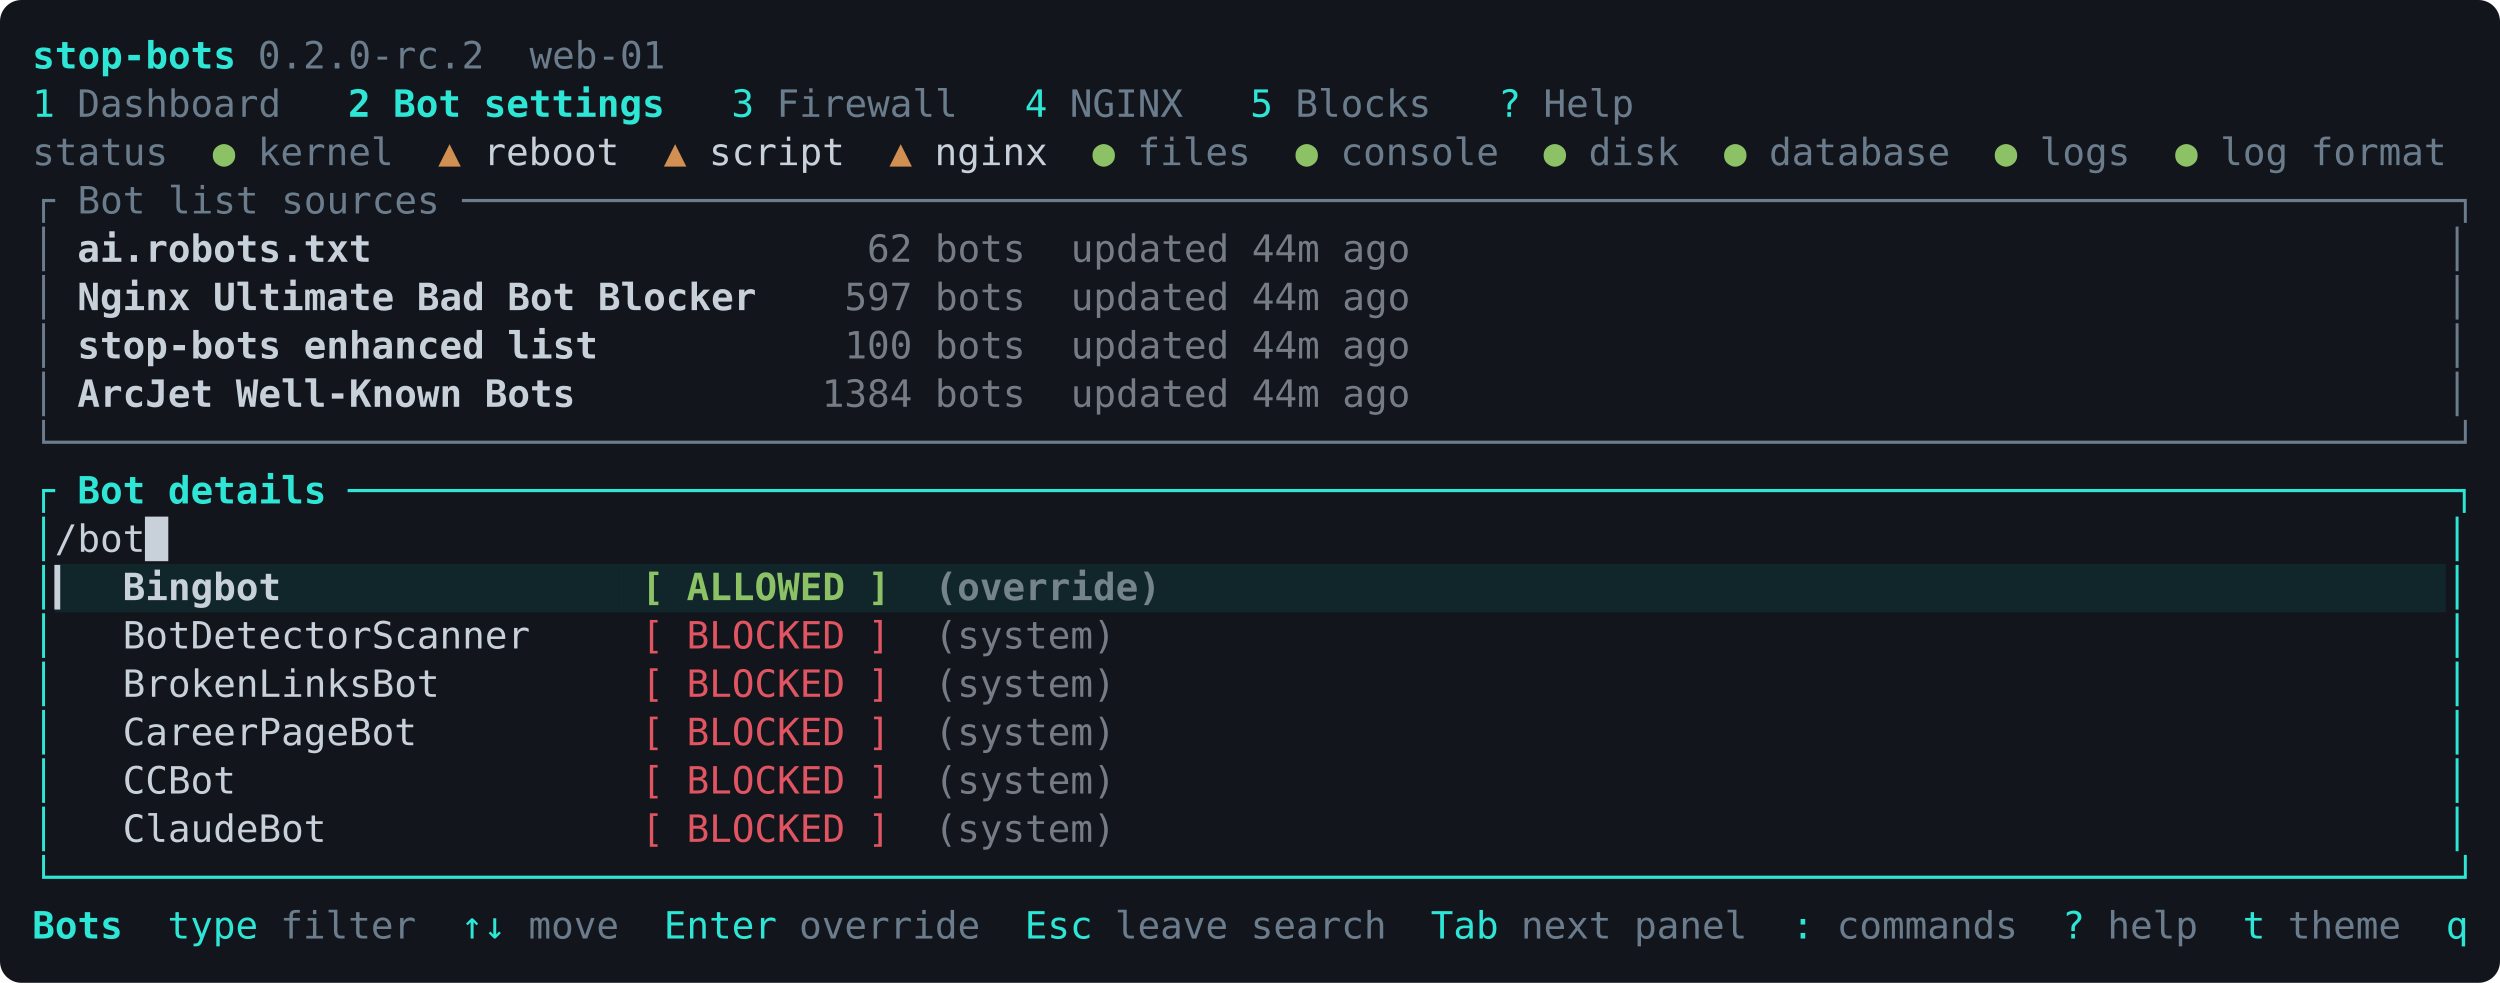
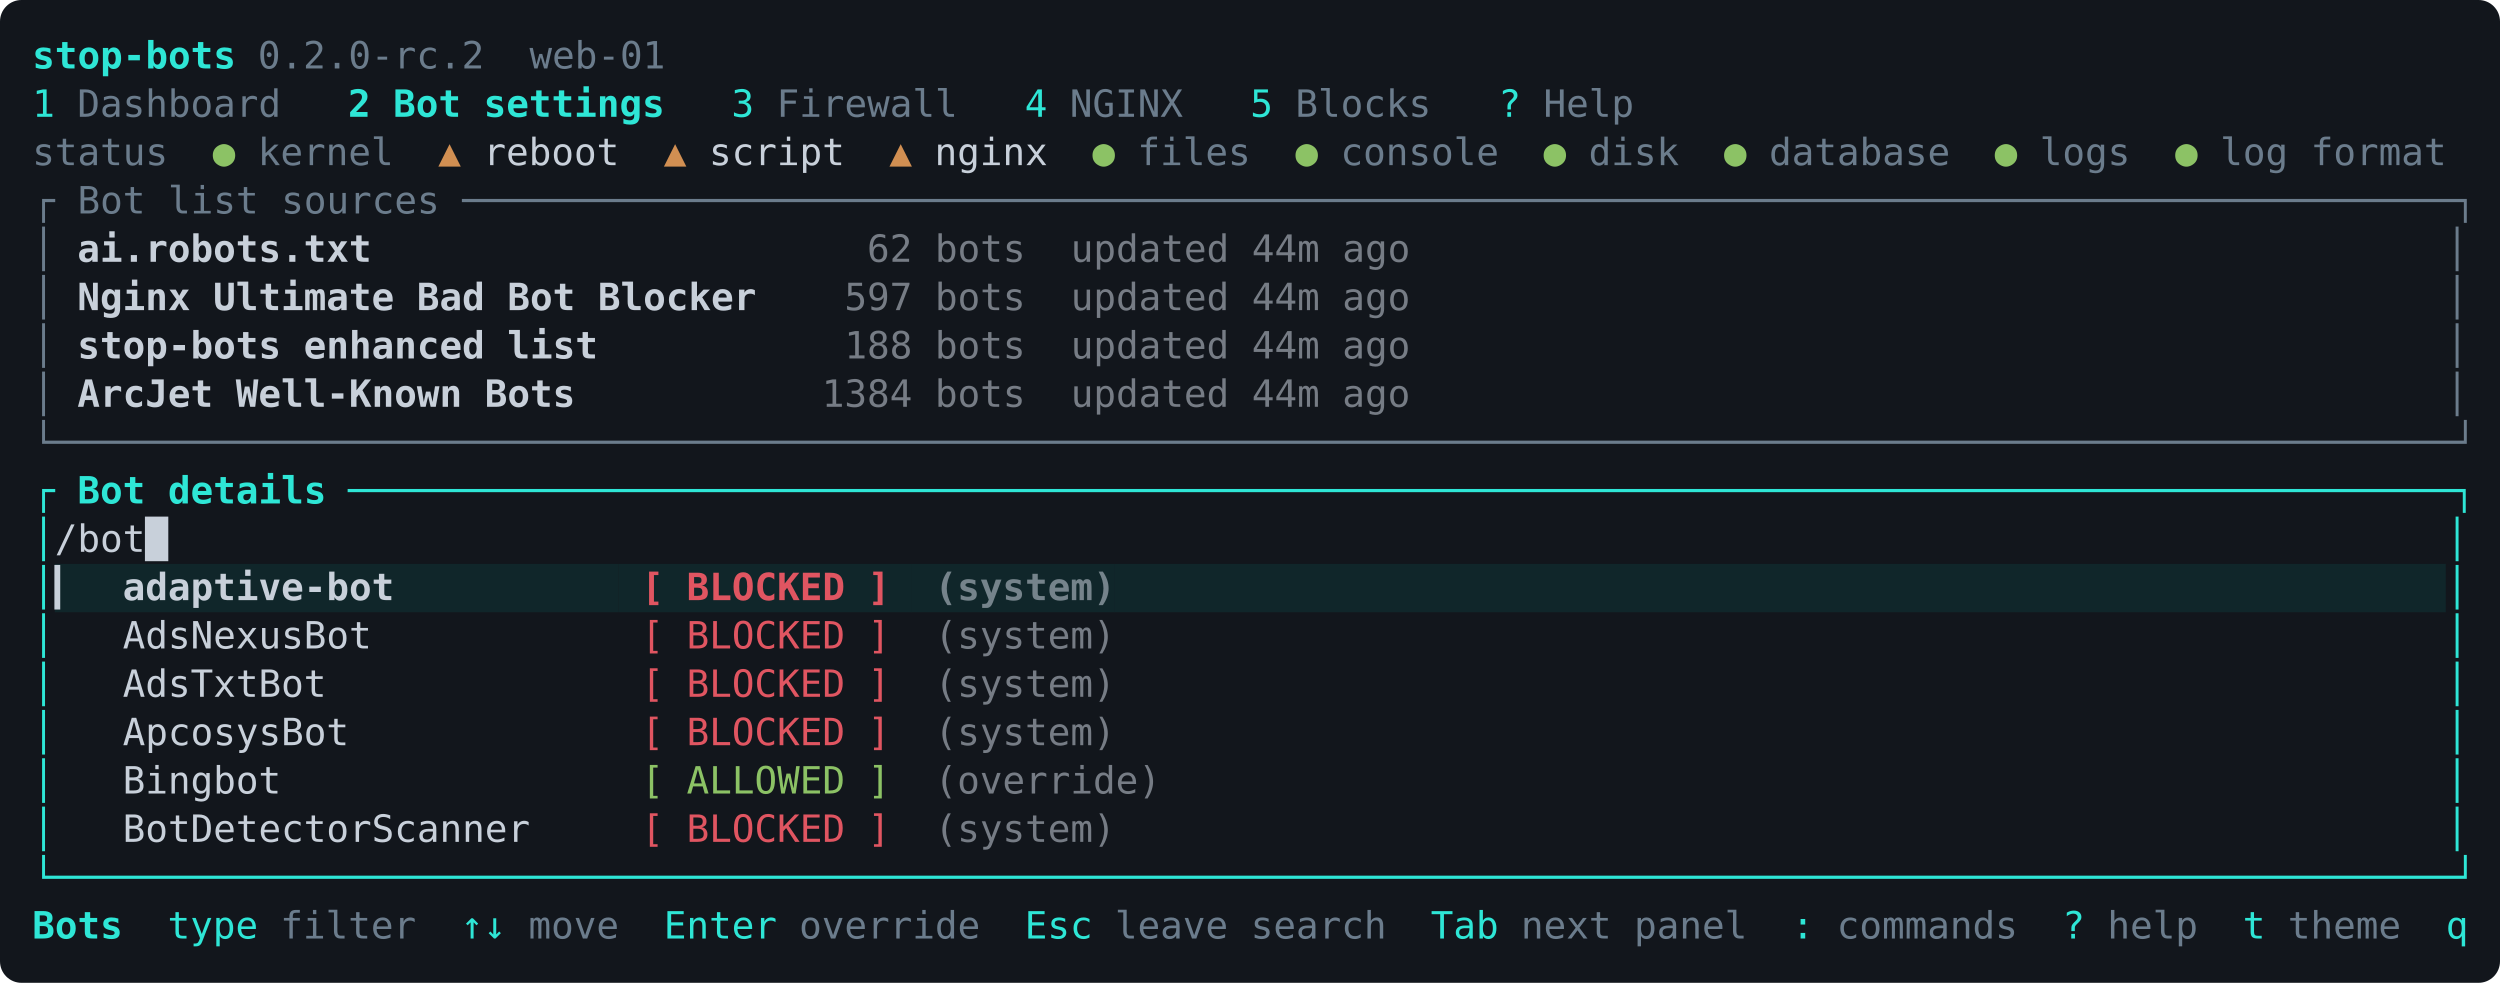
<svg xmlns="http://www.w3.org/2000/svg" viewBox="0 0 931 366" width="931" height="366" font-family="ui-monospace,SFMono-Regular,Menlo,Consolas,'DejaVu Sans Mono',monospace" font-size="14">
  <rect width="100%" height="100%" rx="8" fill="#12161c" />
  <rect x="20.4" y="210.0" width="210.0" height="18.0" fill="#10262a" />
  <rect x="230.4" y="210.0" width="109.2" height="18.0" fill="#10262a" />
-   <rect x="339.6" y="210.0" width="92.4" height="18.0" fill="#10262a" />
-   <rect x="432.0" y="210.0" width="478.8" height="18.0" fill="#10262a" />
+   <rect x="339.6" y="210.0" width="75.6" height="18.0" fill="#10262a" />
+   <rect x="415.2" y="210.0" width="495.6" height="18.0" fill="#10262a" />
  <text x="12.0" y="25.5" fill="#2ee6d6" textLength="75.6" lengthAdjust="spacingAndGlyphs" xml:space="preserve" font-weight="bold">stop-bots</text>
  <text x="87.6" y="25.5" fill="#6b7c8c" textLength="159.6" lengthAdjust="spacingAndGlyphs" xml:space="preserve"> 0.2.0-rc.2  web-01</text>
  <text x="12.0" y="43.5" fill="#2ee6d6" textLength="8.4" lengthAdjust="spacingAndGlyphs" xml:space="preserve">1</text>
  <text x="28.8" y="43.5" fill="#6b7c8c" textLength="75.6" lengthAdjust="spacingAndGlyphs" xml:space="preserve">Dashboard</text>
  <text x="129.6" y="43.5" fill="#2ee6d6" textLength="8.4" lengthAdjust="spacingAndGlyphs" xml:space="preserve" font-weight="bold">2</text>
  <text x="146.4" y="43.5" fill="#2ee6d6" textLength="100.8" lengthAdjust="spacingAndGlyphs" xml:space="preserve" font-weight="bold">Bot settings</text>
  <text x="272.4" y="43.5" fill="#2ee6d6" textLength="8.4" lengthAdjust="spacingAndGlyphs" xml:space="preserve">3</text>
  <text x="289.2" y="43.5" fill="#6b7c8c" textLength="67.2" lengthAdjust="spacingAndGlyphs" xml:space="preserve">Firewall</text>
  <text x="381.6" y="43.5" fill="#2ee6d6" textLength="8.4" lengthAdjust="spacingAndGlyphs" xml:space="preserve">4</text>
  <text x="398.4" y="43.5" fill="#6b7c8c" textLength="42.0" lengthAdjust="spacingAndGlyphs" xml:space="preserve">NGINX</text>
  <text x="465.6" y="43.5" fill="#2ee6d6" textLength="8.4" lengthAdjust="spacingAndGlyphs" xml:space="preserve">5</text>
  <text x="482.4" y="43.5" fill="#6b7c8c" textLength="50.4" lengthAdjust="spacingAndGlyphs" xml:space="preserve">Blocks</text>
  <text x="558.0" y="43.5" fill="#2ee6d6" textLength="8.4" lengthAdjust="spacingAndGlyphs" xml:space="preserve">?</text>
  <text x="574.8" y="43.5" fill="#6b7c8c" textLength="33.6" lengthAdjust="spacingAndGlyphs" xml:space="preserve">Help</text>
  <text x="12.0" y="61.5" fill="#6b7c8c" textLength="50.4" lengthAdjust="spacingAndGlyphs" xml:space="preserve">status</text>
  <text x="79.2" y="61.5" fill="#8cc265" textLength="8.4" lengthAdjust="spacingAndGlyphs" xml:space="preserve">●</text>
  <text x="96.0" y="61.5" fill="#6b7c8c" textLength="50.4" lengthAdjust="spacingAndGlyphs" xml:space="preserve">kernel</text>
  <text x="163.2" y="61.5" fill="#d18f52" textLength="8.4" lengthAdjust="spacingAndGlyphs" xml:space="preserve">▲</text>
  <text x="171.6" y="61.5" fill="#c8d0da" textLength="75.6" lengthAdjust="spacingAndGlyphs" xml:space="preserve"> reboot  </text>
  <text x="247.2" y="61.5" fill="#d18f52" textLength="8.4" lengthAdjust="spacingAndGlyphs" xml:space="preserve">▲</text>
  <text x="255.6" y="61.5" fill="#c8d0da" textLength="75.6" lengthAdjust="spacingAndGlyphs" xml:space="preserve"> script  </text>
  <text x="331.2" y="61.5" fill="#d18f52" textLength="8.4" lengthAdjust="spacingAndGlyphs" xml:space="preserve">▲</text>
  <text x="339.6" y="61.5" fill="#c8d0da" textLength="67.2" lengthAdjust="spacingAndGlyphs" xml:space="preserve"> nginx  </text>
  <text x="406.8" y="61.5" fill="#8cc265" textLength="8.4" lengthAdjust="spacingAndGlyphs" xml:space="preserve">●</text>
  <text x="423.6" y="61.5" fill="#6b7c8c" textLength="42.0" lengthAdjust="spacingAndGlyphs" xml:space="preserve">files</text>
  <text x="482.4" y="61.5" fill="#8cc265" textLength="8.4" lengthAdjust="spacingAndGlyphs" xml:space="preserve">●</text>
  <text x="499.2" y="61.5" fill="#6b7c8c" textLength="58.8" lengthAdjust="spacingAndGlyphs" xml:space="preserve">console</text>
  <text x="574.8" y="61.5" fill="#8cc265" textLength="8.4" lengthAdjust="spacingAndGlyphs" xml:space="preserve">●</text>
  <text x="591.6" y="61.5" fill="#6b7c8c" textLength="33.6" lengthAdjust="spacingAndGlyphs" xml:space="preserve">disk</text>
  <text x="642.0" y="61.5" fill="#8cc265" textLength="8.4" lengthAdjust="spacingAndGlyphs" xml:space="preserve">●</text>
  <text x="658.8" y="61.5" fill="#6b7c8c" textLength="67.2" lengthAdjust="spacingAndGlyphs" xml:space="preserve">database</text>
  <text x="742.8" y="61.5" fill="#8cc265" textLength="8.4" lengthAdjust="spacingAndGlyphs" xml:space="preserve">●</text>
  <text x="759.6" y="61.5" fill="#6b7c8c" textLength="33.6" lengthAdjust="spacingAndGlyphs" xml:space="preserve">logs</text>
  <text x="810.0" y="61.5" fill="#8cc265" textLength="8.4" lengthAdjust="spacingAndGlyphs" xml:space="preserve">●</text>
  <text x="826.8" y="61.5" fill="#6b7c8c" textLength="84.0" lengthAdjust="spacingAndGlyphs" xml:space="preserve">log format</text>
  <text x="12.0" y="79.5" fill="#6b7c8c" textLength="907.2" lengthAdjust="spacingAndGlyphs" xml:space="preserve">┌ Bot list sources ────────────────────────────────────────────────────────────────────────────────────────┐</text>
  <text x="12.0" y="97.5" fill="#6b7c8c" textLength="8.4" lengthAdjust="spacingAndGlyphs" xml:space="preserve">│</text>
  <text x="28.8" y="97.5" fill="#c8d0da" textLength="268.8" lengthAdjust="spacingAndGlyphs" xml:space="preserve" font-weight="bold">ai.robots.txt                   </text>
  <text x="297.6" y="97.5" fill="#c8d0da" textLength="226.8" lengthAdjust="spacingAndGlyphs" xml:space="preserve" opacity="0.55">   62 bots  updated 44m ago</text>
  <text x="910.8" y="97.5" fill="#6b7c8c" textLength="8.4" lengthAdjust="spacingAndGlyphs" xml:space="preserve">│</text>
  <text x="12.0" y="115.5" fill="#6b7c8c" textLength="8.4" lengthAdjust="spacingAndGlyphs" xml:space="preserve">│</text>
  <text x="28.8" y="115.5" fill="#c8d0da" textLength="268.8" lengthAdjust="spacingAndGlyphs" xml:space="preserve" font-weight="bold">Nginx Ultimate Bad Bot Blocker  </text>
  <text x="297.6" y="115.5" fill="#c8d0da" textLength="226.8" lengthAdjust="spacingAndGlyphs" xml:space="preserve" opacity="0.55">  597 bots  updated 44m ago</text>
  <text x="910.8" y="115.5" fill="#6b7c8c" textLength="8.4" lengthAdjust="spacingAndGlyphs" xml:space="preserve">│</text>
  <text x="12.0" y="133.5" fill="#6b7c8c" textLength="8.4" lengthAdjust="spacingAndGlyphs" xml:space="preserve">│</text>
  <text x="28.8" y="133.5" fill="#c8d0da" textLength="268.8" lengthAdjust="spacingAndGlyphs" xml:space="preserve" font-weight="bold">stop-bots enhanced list         </text>
-   <text x="297.6" y="133.5" fill="#c8d0da" textLength="226.8" lengthAdjust="spacingAndGlyphs" xml:space="preserve" opacity="0.55">  100 bots  updated 44m ago</text>
+   <text x="297.6" y="133.5" fill="#c8d0da" textLength="226.8" lengthAdjust="spacingAndGlyphs" xml:space="preserve" opacity="0.55">  188 bots  updated 44m ago</text>
  <text x="910.8" y="133.5" fill="#6b7c8c" textLength="8.4" lengthAdjust="spacingAndGlyphs" xml:space="preserve">│</text>
  <text x="12.0" y="151.5" fill="#6b7c8c" textLength="8.4" lengthAdjust="spacingAndGlyphs" xml:space="preserve">│</text>
  <text x="28.8" y="151.5" fill="#c8d0da" textLength="268.8" lengthAdjust="spacingAndGlyphs" xml:space="preserve" font-weight="bold">ArcJet Well-Known Bots          </text>
  <text x="297.6" y="151.5" fill="#c8d0da" textLength="226.8" lengthAdjust="spacingAndGlyphs" xml:space="preserve" opacity="0.55"> 1384 bots  updated 44m ago</text>
  <text x="910.8" y="151.5" fill="#6b7c8c" textLength="8.4" lengthAdjust="spacingAndGlyphs" xml:space="preserve">│</text>
  <text x="12.0" y="169.5" fill="#6b7c8c" textLength="907.2" lengthAdjust="spacingAndGlyphs" xml:space="preserve">└──────────────────────────────────────────────────────────────────────────────────────────────────────────┘</text>
  <text x="12.0" y="187.5" fill="#2ee6d6" textLength="8.4" lengthAdjust="spacingAndGlyphs" xml:space="preserve">┌</text>
  <text x="20.4" y="187.5" fill="#2ee6d6" textLength="109.2" lengthAdjust="spacingAndGlyphs" xml:space="preserve" font-weight="bold"> Bot details </text>
  <text x="129.6" y="187.5" fill="#2ee6d6" textLength="789.6" lengthAdjust="spacingAndGlyphs" xml:space="preserve">─────────────────────────────────────────────────────────────────────────────────────────────┐</text>
  <text x="12.0" y="205.5" fill="#2ee6d6" textLength="8.4" lengthAdjust="spacingAndGlyphs" xml:space="preserve">│</text>
  <text x="20.4" y="205.5" fill="#c8d0da" textLength="890.4" lengthAdjust="spacingAndGlyphs" xml:space="preserve">/bot█                                                                                                     </text>
  <text x="910.8" y="205.5" fill="#2ee6d6" textLength="8.4" lengthAdjust="spacingAndGlyphs" xml:space="preserve">│</text>
  <text x="12.0" y="223.5" fill="#2ee6d6" textLength="8.4" lengthAdjust="spacingAndGlyphs" xml:space="preserve">│</text>
-   <text x="20.4" y="223.5" fill="#c8d0da" textLength="210.0" lengthAdjust="spacingAndGlyphs" xml:space="preserve" font-weight="bold">▎  Bingbot               </text>
-   <text x="230.4" y="223.5" fill="#8cc265" textLength="109.2" lengthAdjust="spacingAndGlyphs" xml:space="preserve" font-weight="bold"> [ ALLOWED ] </text>
-   <text x="339.6" y="223.5" fill="#c8d0da" textLength="92.4" lengthAdjust="spacingAndGlyphs" xml:space="preserve" font-weight="bold" opacity="0.55"> (override)</text>
+   <text x="20.4" y="223.5" fill="#c8d0da" textLength="210.0" lengthAdjust="spacingAndGlyphs" xml:space="preserve" font-weight="bold">▎  adaptive-bot          </text>
+   <text x="230.4" y="223.5" fill="#e05561" textLength="109.2" lengthAdjust="spacingAndGlyphs" xml:space="preserve" font-weight="bold"> [ BLOCKED ] </text>
+   <text x="339.6" y="223.5" fill="#c8d0da" textLength="75.6" lengthAdjust="spacingAndGlyphs" xml:space="preserve" font-weight="bold" opacity="0.55"> (system)</text>
  <text x="910.8" y="223.5" fill="#2ee6d6" textLength="8.4" lengthAdjust="spacingAndGlyphs" xml:space="preserve">│</text>
  <text x="12.0" y="241.5" fill="#2ee6d6" textLength="8.4" lengthAdjust="spacingAndGlyphs" xml:space="preserve">│</text>
-   <text x="20.4" y="241.5" fill="#c8d0da" textLength="210.0" lengthAdjust="spacingAndGlyphs" xml:space="preserve">   BotDetectorScanner    </text>
+   <text x="20.4" y="241.5" fill="#c8d0da" textLength="210.0" lengthAdjust="spacingAndGlyphs" xml:space="preserve">   AdsNexusBot           </text>
  <text x="230.4" y="241.5" fill="#e05561" textLength="109.2" lengthAdjust="spacingAndGlyphs" xml:space="preserve"> [ BLOCKED ] </text>
  <text x="339.6" y="241.5" fill="#c8d0da" textLength="75.6" lengthAdjust="spacingAndGlyphs" xml:space="preserve" opacity="0.55"> (system)</text>
  <text x="910.8" y="241.5" fill="#2ee6d6" textLength="8.4" lengthAdjust="spacingAndGlyphs" xml:space="preserve">│</text>
  <text x="12.0" y="259.5" fill="#2ee6d6" textLength="8.4" lengthAdjust="spacingAndGlyphs" xml:space="preserve">│</text>
-   <text x="20.4" y="259.5" fill="#c8d0da" textLength="210.0" lengthAdjust="spacingAndGlyphs" xml:space="preserve">   BrokenLinksBot        </text>
+   <text x="20.4" y="259.5" fill="#c8d0da" textLength="210.0" lengthAdjust="spacingAndGlyphs" xml:space="preserve">   AdsTxtBot             </text>
  <text x="230.4" y="259.5" fill="#e05561" textLength="109.2" lengthAdjust="spacingAndGlyphs" xml:space="preserve"> [ BLOCKED ] </text>
  <text x="339.6" y="259.5" fill="#c8d0da" textLength="75.6" lengthAdjust="spacingAndGlyphs" xml:space="preserve" opacity="0.55"> (system)</text>
  <text x="910.8" y="259.5" fill="#2ee6d6" textLength="8.4" lengthAdjust="spacingAndGlyphs" xml:space="preserve">│</text>
  <text x="12.0" y="277.5" fill="#2ee6d6" textLength="8.4" lengthAdjust="spacingAndGlyphs" xml:space="preserve">│</text>
-   <text x="20.4" y="277.5" fill="#c8d0da" textLength="210.0" lengthAdjust="spacingAndGlyphs" xml:space="preserve">   CareerPageBot         </text>
+   <text x="20.4" y="277.5" fill="#c8d0da" textLength="210.0" lengthAdjust="spacingAndGlyphs" xml:space="preserve">   ApcosysBot            </text>
  <text x="230.4" y="277.5" fill="#e05561" textLength="109.2" lengthAdjust="spacingAndGlyphs" xml:space="preserve"> [ BLOCKED ] </text>
  <text x="339.6" y="277.5" fill="#c8d0da" textLength="75.6" lengthAdjust="spacingAndGlyphs" xml:space="preserve" opacity="0.55"> (system)</text>
  <text x="910.8" y="277.5" fill="#2ee6d6" textLength="8.4" lengthAdjust="spacingAndGlyphs" xml:space="preserve">│</text>
  <text x="12.0" y="295.5" fill="#2ee6d6" textLength="8.4" lengthAdjust="spacingAndGlyphs" xml:space="preserve">│</text>
-   <text x="20.4" y="295.5" fill="#c8d0da" textLength="210.0" lengthAdjust="spacingAndGlyphs" xml:space="preserve">   CCBot                 </text>
-   <text x="230.4" y="295.5" fill="#e05561" textLength="109.2" lengthAdjust="spacingAndGlyphs" xml:space="preserve"> [ BLOCKED ] </text>
-   <text x="339.6" y="295.5" fill="#c8d0da" textLength="75.6" lengthAdjust="spacingAndGlyphs" xml:space="preserve" opacity="0.55"> (system)</text>
+   <text x="20.4" y="295.5" fill="#c8d0da" textLength="210.0" lengthAdjust="spacingAndGlyphs" xml:space="preserve">   Bingbot               </text>
+   <text x="230.4" y="295.5" fill="#8cc265" textLength="109.2" lengthAdjust="spacingAndGlyphs" xml:space="preserve"> [ ALLOWED ] </text>
+   <text x="339.6" y="295.5" fill="#c8d0da" textLength="92.4" lengthAdjust="spacingAndGlyphs" xml:space="preserve" opacity="0.55"> (override)</text>
  <text x="910.8" y="295.5" fill="#2ee6d6" textLength="8.4" lengthAdjust="spacingAndGlyphs" xml:space="preserve">│</text>
  <text x="12.0" y="313.5" fill="#2ee6d6" textLength="8.4" lengthAdjust="spacingAndGlyphs" xml:space="preserve">│</text>
-   <text x="20.4" y="313.5" fill="#c8d0da" textLength="210.0" lengthAdjust="spacingAndGlyphs" xml:space="preserve">   ClaudeBot             </text>
+   <text x="20.4" y="313.5" fill="#c8d0da" textLength="210.0" lengthAdjust="spacingAndGlyphs" xml:space="preserve">   BotDetectorScanner    </text>
  <text x="230.4" y="313.5" fill="#e05561" textLength="109.2" lengthAdjust="spacingAndGlyphs" xml:space="preserve"> [ BLOCKED ] </text>
  <text x="339.6" y="313.5" fill="#c8d0da" textLength="75.6" lengthAdjust="spacingAndGlyphs" xml:space="preserve" opacity="0.55"> (system)</text>
  <text x="910.8" y="313.5" fill="#2ee6d6" textLength="8.4" lengthAdjust="spacingAndGlyphs" xml:space="preserve">│</text>
  <text x="12.0" y="331.5" fill="#2ee6d6" textLength="907.2" lengthAdjust="spacingAndGlyphs" xml:space="preserve">└──────────────────────────────────────────────────────────────────────────────────────────────────────────┘</text>
  <text x="12.0" y="349.5" fill="#2ee6d6" textLength="33.6" lengthAdjust="spacingAndGlyphs" xml:space="preserve" font-weight="bold">Bots</text>
  <text x="62.4" y="349.5" fill="#2ee6d6" textLength="33.6" lengthAdjust="spacingAndGlyphs" xml:space="preserve">type</text>
  <text x="104.4" y="349.5" fill="#6b7c8c" textLength="50.4" lengthAdjust="spacingAndGlyphs" xml:space="preserve">filter</text>
  <text x="171.6" y="349.5" fill="#2ee6d6" textLength="16.8" lengthAdjust="spacingAndGlyphs" xml:space="preserve">↑↓</text>
  <text x="196.8" y="349.5" fill="#6b7c8c" textLength="33.6" lengthAdjust="spacingAndGlyphs" xml:space="preserve">move</text>
  <text x="247.2" y="349.5" fill="#2ee6d6" textLength="42.0" lengthAdjust="spacingAndGlyphs" xml:space="preserve">Enter</text>
  <text x="297.6" y="349.5" fill="#6b7c8c" textLength="67.2" lengthAdjust="spacingAndGlyphs" xml:space="preserve">override</text>
  <text x="381.6" y="349.5" fill="#2ee6d6" textLength="25.2" lengthAdjust="spacingAndGlyphs" xml:space="preserve">Esc</text>
  <text x="415.2" y="349.5" fill="#6b7c8c" textLength="100.8" lengthAdjust="spacingAndGlyphs" xml:space="preserve">leave search</text>
  <text x="532.8" y="349.5" fill="#2ee6d6" textLength="25.2" lengthAdjust="spacingAndGlyphs" xml:space="preserve">Tab</text>
  <text x="566.4" y="349.5" fill="#6b7c8c" textLength="84.0" lengthAdjust="spacingAndGlyphs" xml:space="preserve">next panel</text>
  <text x="667.2" y="349.5" fill="#2ee6d6" textLength="8.4" lengthAdjust="spacingAndGlyphs" xml:space="preserve">:</text>
  <text x="684.0" y="349.5" fill="#6b7c8c" textLength="67.2" lengthAdjust="spacingAndGlyphs" xml:space="preserve">commands</text>
  <text x="768.0" y="349.5" fill="#2ee6d6" textLength="8.4" lengthAdjust="spacingAndGlyphs" xml:space="preserve">?</text>
  <text x="784.8" y="349.5" fill="#6b7c8c" textLength="33.6" lengthAdjust="spacingAndGlyphs" xml:space="preserve">help</text>
  <text x="835.2" y="349.5" fill="#2ee6d6" textLength="8.4" lengthAdjust="spacingAndGlyphs" xml:space="preserve">t</text>
  <text x="852.0" y="349.5" fill="#6b7c8c" textLength="42.0" lengthAdjust="spacingAndGlyphs" xml:space="preserve">theme</text>
  <text x="910.8" y="349.5" fill="#2ee6d6" textLength="8.4" lengthAdjust="spacingAndGlyphs" xml:space="preserve">q</text>
</svg>
